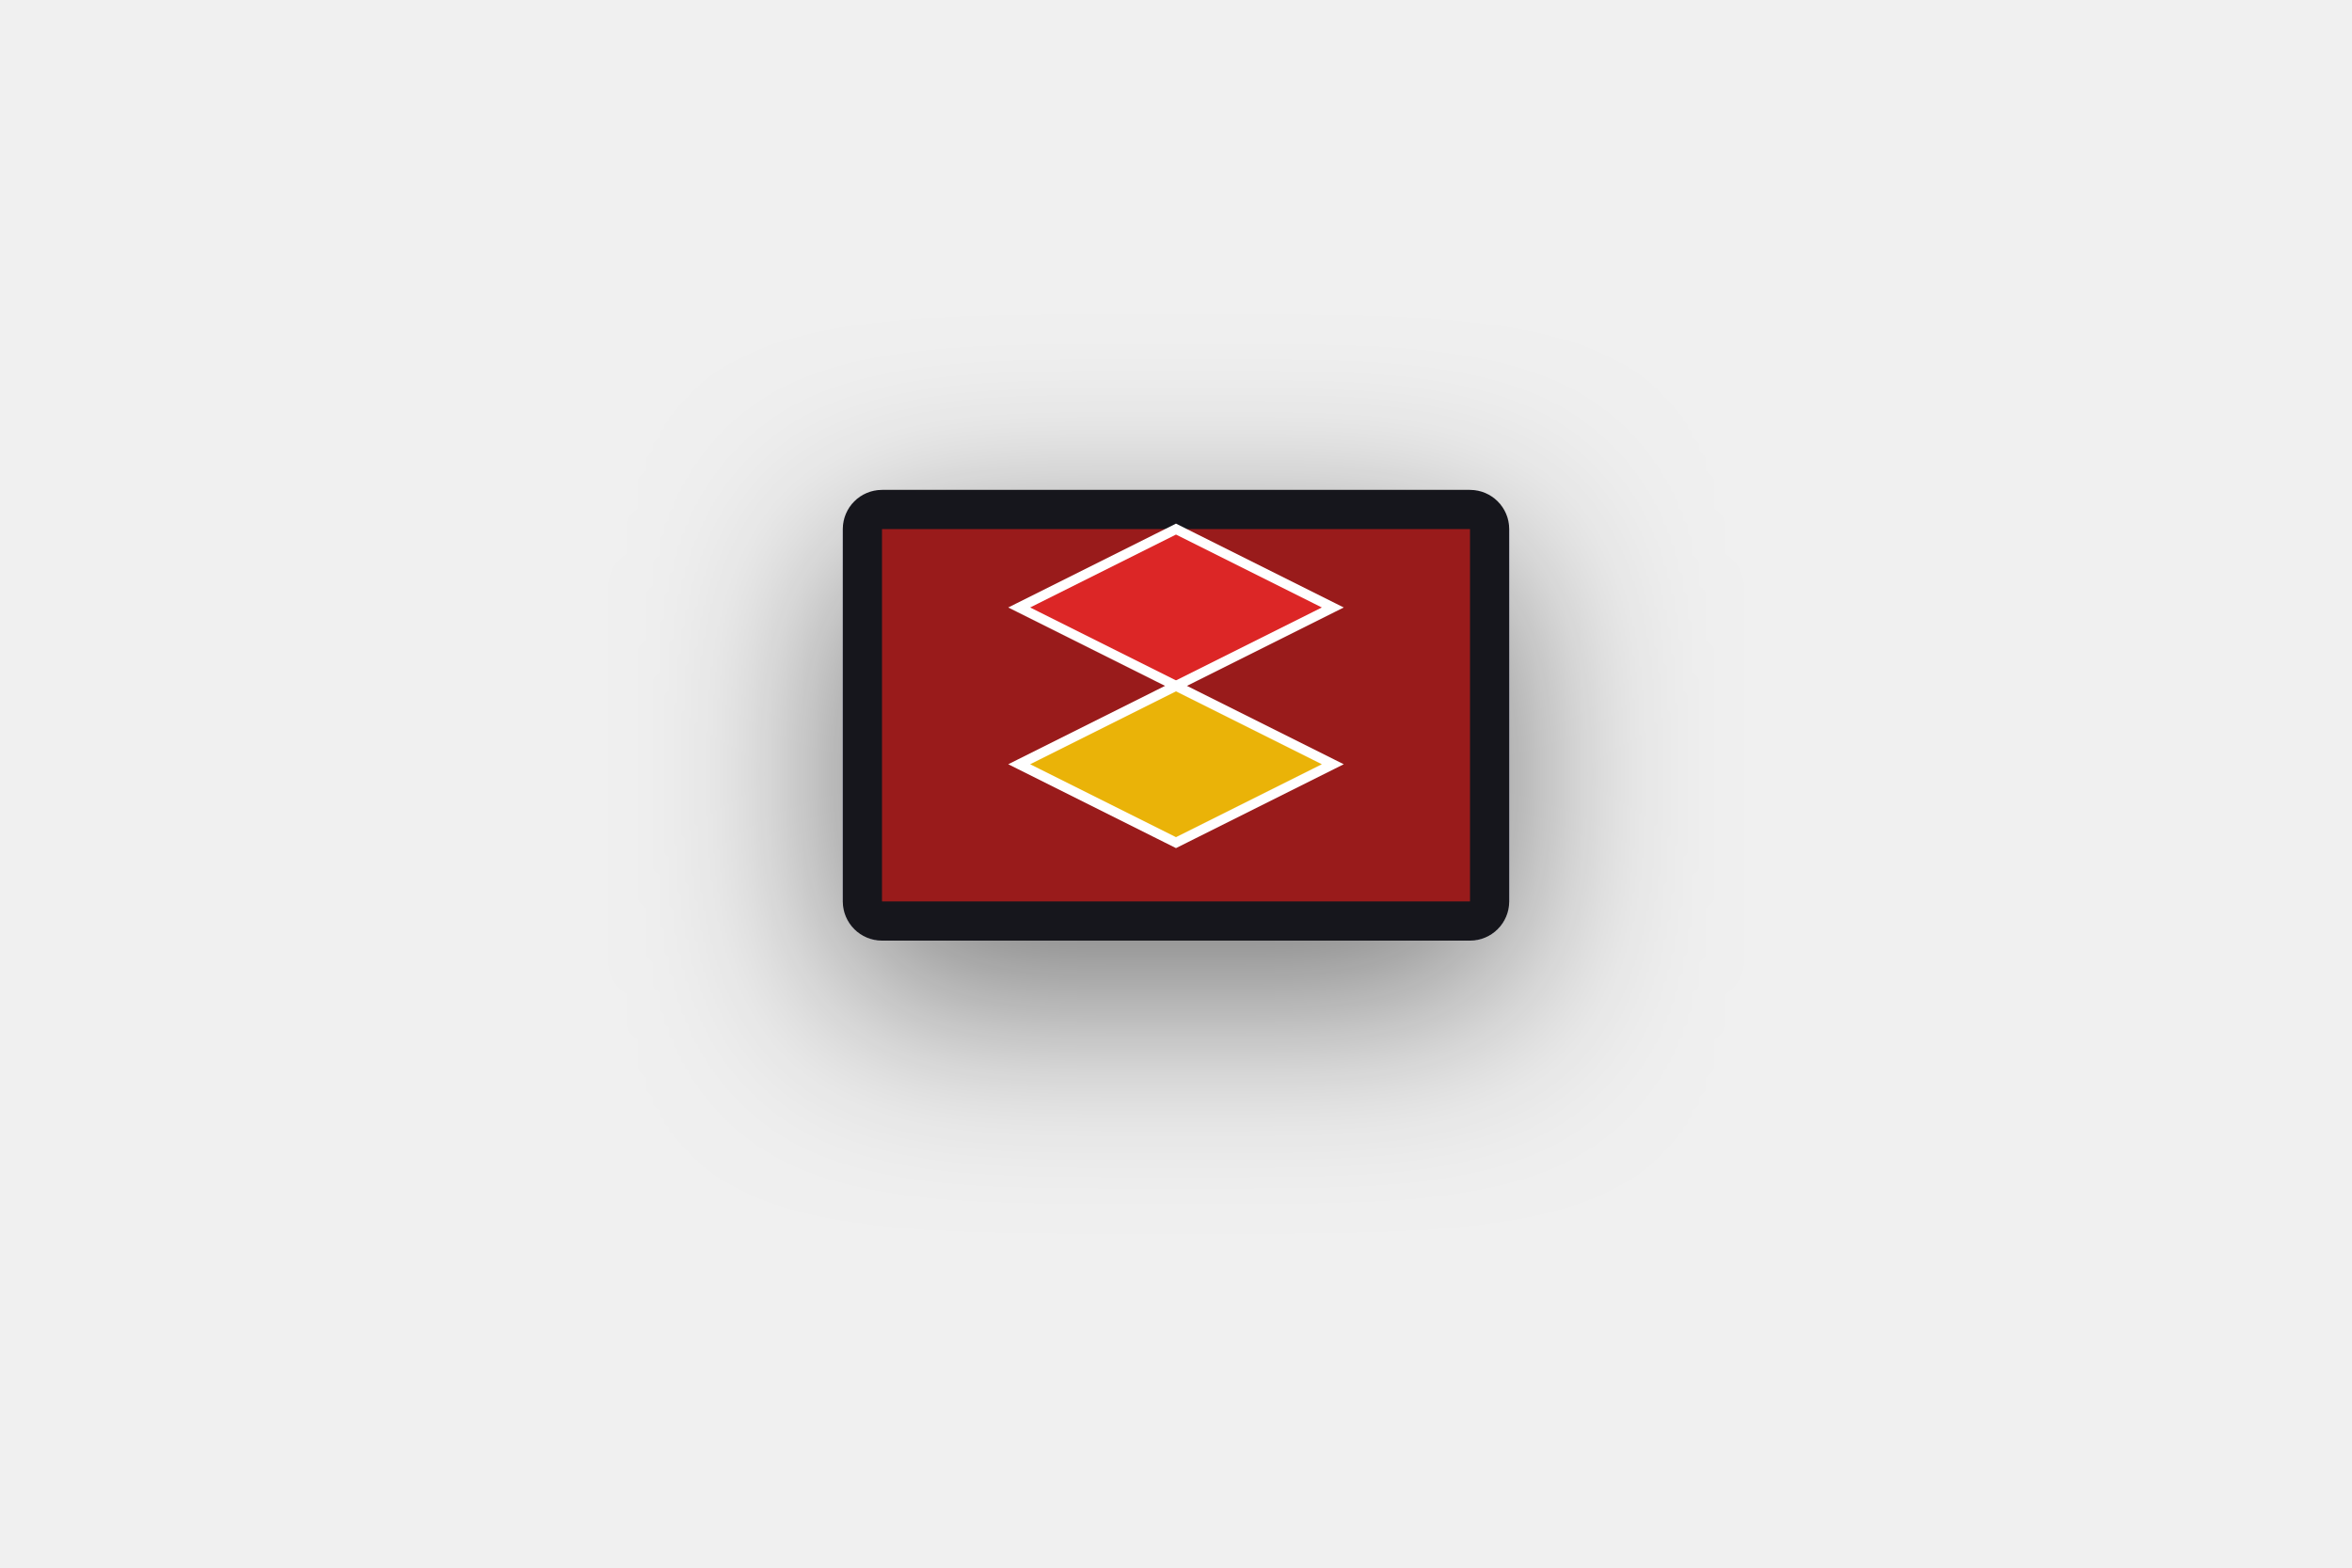
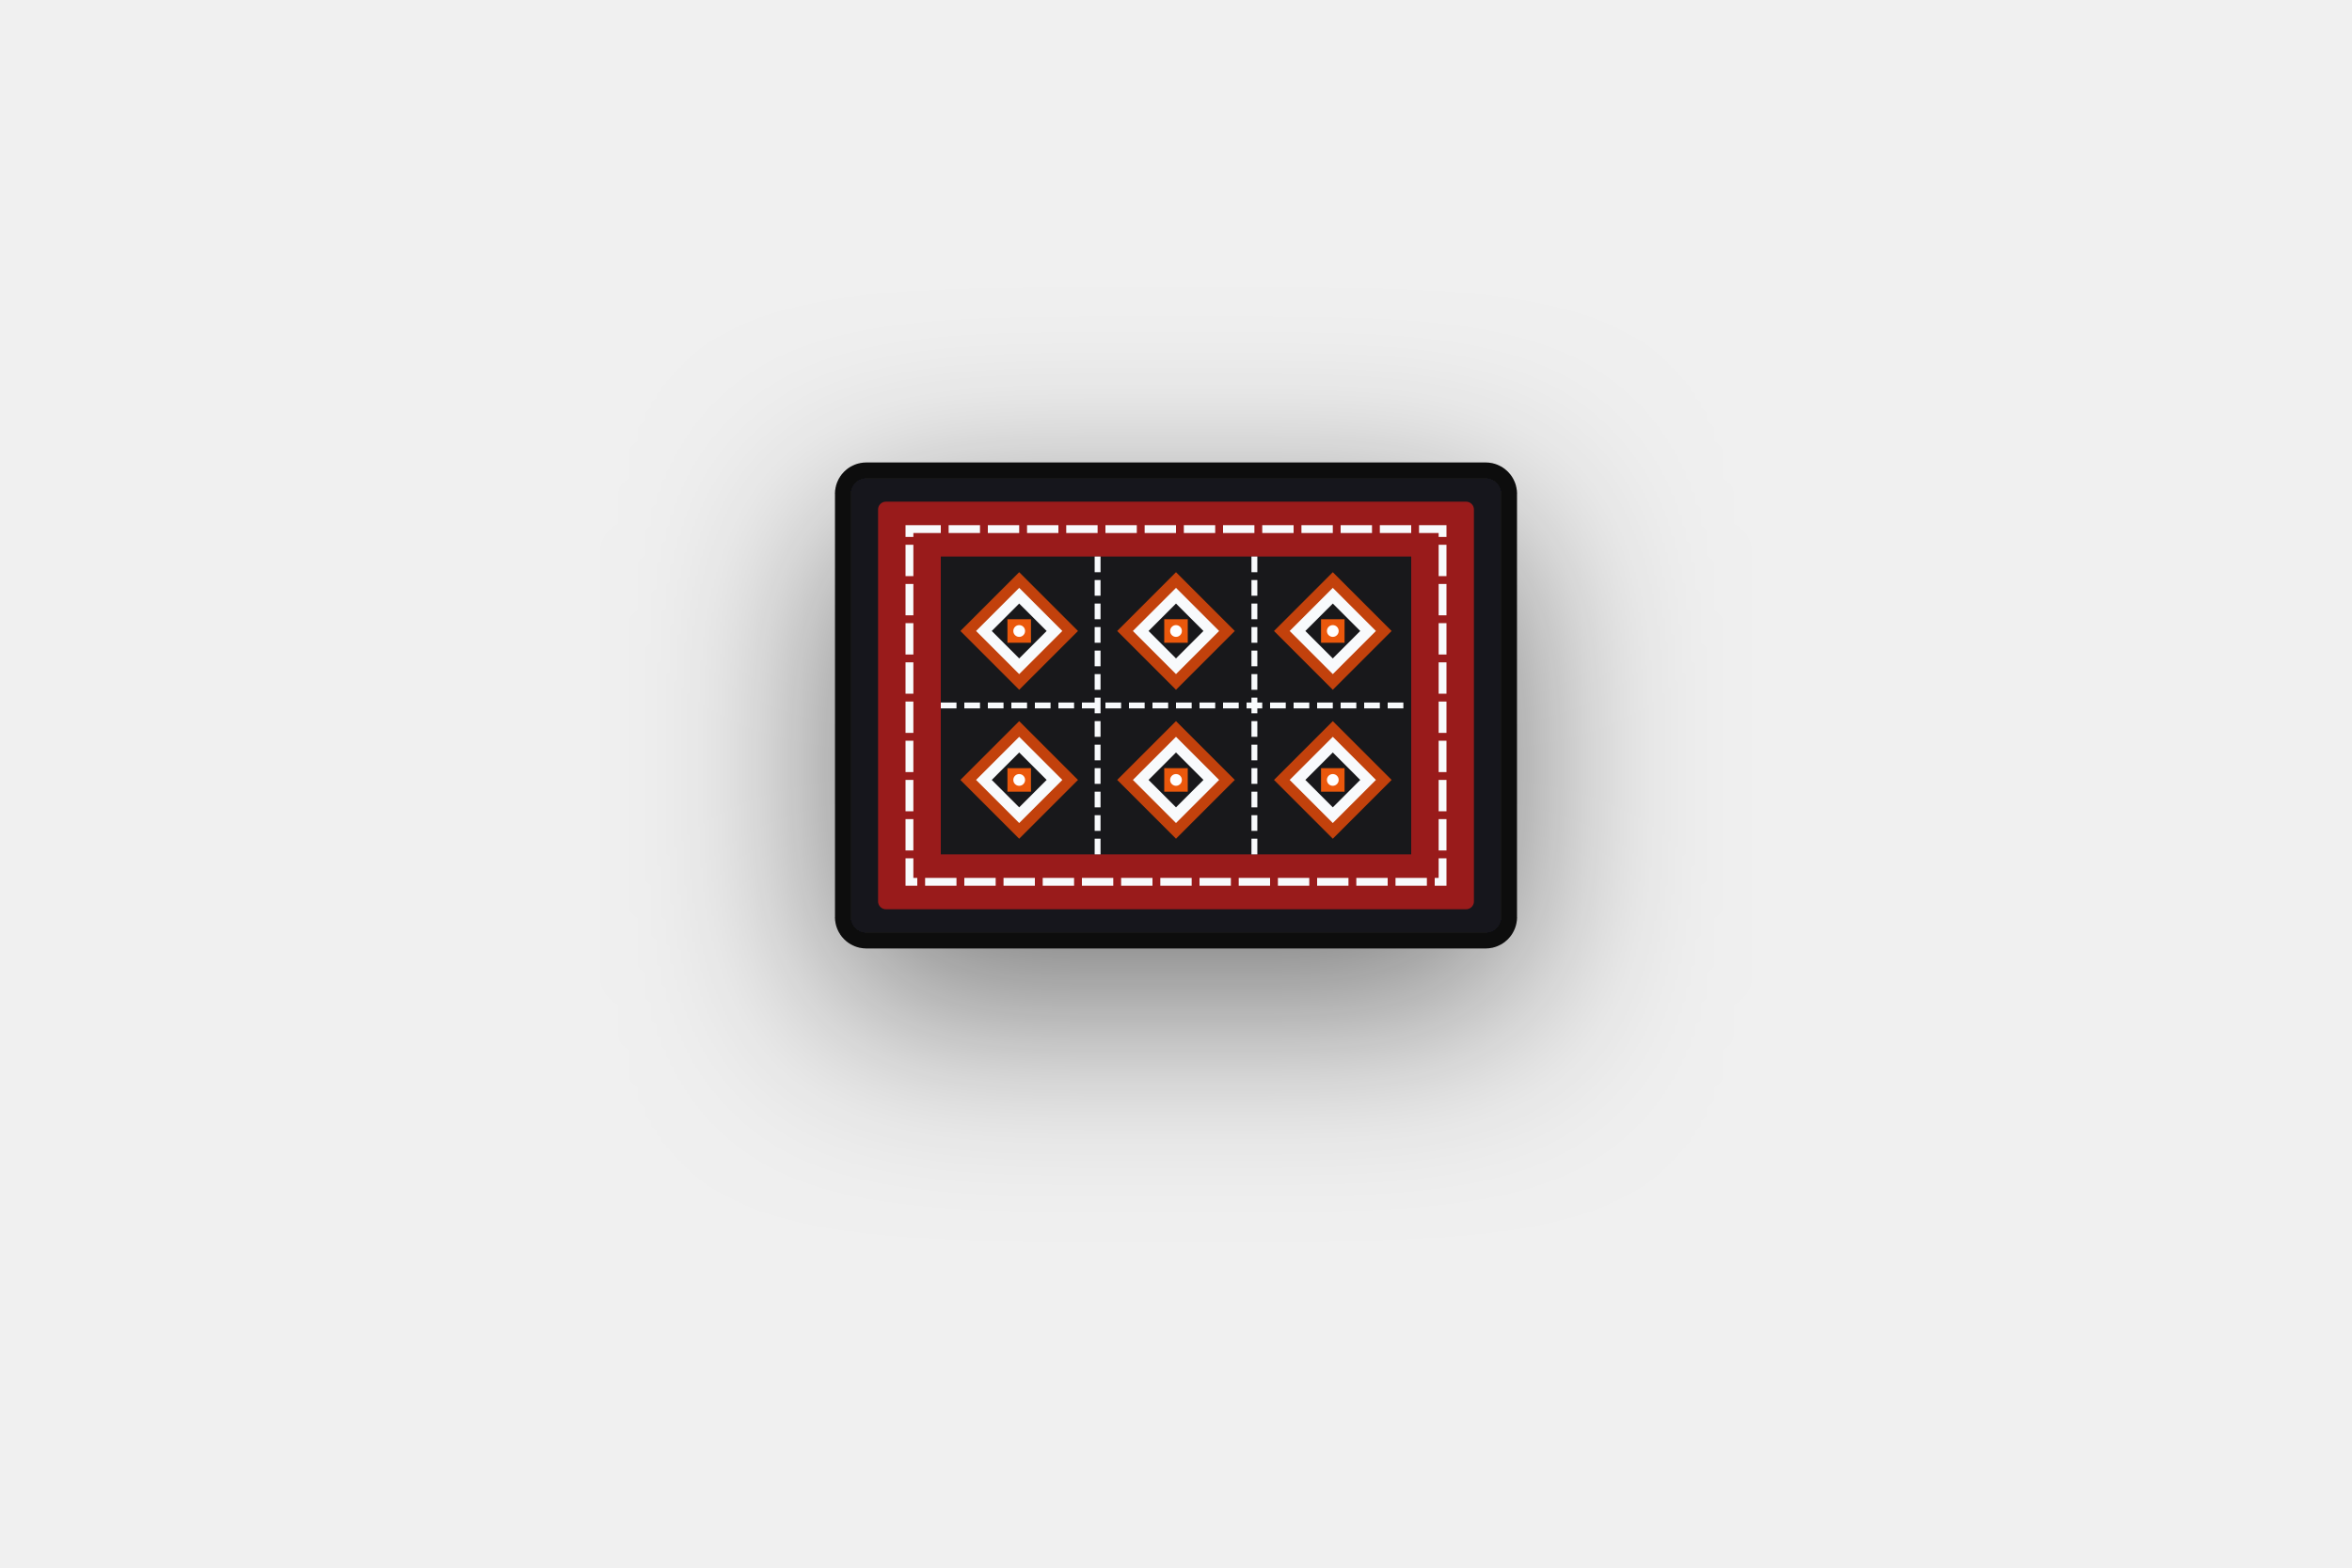
<svg xmlns="http://www.w3.org/2000/svg" width="600" height="400" viewBox="0 0 600 400" fill="none">
  <g transform="translate(300, 180)">
-     <rect x="-85" y="-55" width="170" height="115" rx="10" fill="#18181B" filter="drop-shadow(0 15px 25px rgba(0,0,0,0.5))" />
-     <rect x="-75" y="-45" width="150" height="95" fill="#991B1B" />
-     <g stroke="#FFFFFF" stroke-width="2.5" fill="none">
-       <polygon points="-40,-25 0,-45 40,-25 0,-5" fill="#DC2626" />
-       <polygon points="-40,15 0,-5 40,15 0,35" fill="#EAB308" />
+     <g transform="translate(0, 0)">
+       <rect x="-85" y="-60" width="170" height="120" rx="6" fill="#18181B" stroke="#09090B" stroke-width="4" filter="drop-shadow(0 15px 25px rgba(0,0,0,0.5))" />
+       <rect x="-76" y="-52" width="152" height="104" rx="2" fill="#991B1B" />
+       <rect x="-68" y="-45" width="136" height="90" fill="none" stroke="#F8FAFC" stroke-width="2" stroke-dasharray="8,2" />
+       <g transform="translate(0, 0)">
+         <rect x="-60" y="-38" width="120" height="76" fill="#18181B" />
+         <g transform="translate(-40, -19)">
+           <polygon points="0,-15 15,0 0,15 -15,0" fill="#C2410C" />
+           <polygon points="0,-11 11,0 0,11 -11,0" fill="#F8FAFC" />
+           <polygon points="0,-7 7,0 0,7 -7,0" fill="#18181B" />
+           <rect x="-3" y="-3" width="6" height="6" fill="#EA580C" />
+           <circle cx="0" cy="0" r="1.5" fill="#FFFFFF" />
+         </g>
+         <g transform="translate(-40, 19)">
+           <polygon points="0,-15 15,0 0,15 -15,0" fill="#C2410C" />
+           <polygon points="0,-11 11,0 0,11 -11,0" fill="#F8FAFC" />
+           <polygon points="0,-7 7,0 0,7 -7,0" fill="#18181B" />
+           <rect x="-3" y="-3" width="6" height="6" fill="#EA580C" />
+           <circle cx="0" cy="0" r="1.5" fill="#FFFFFF" />
+         </g>
+         <g transform="translate(0, -19)">
+           <polygon points="0,-15 15,0 0,15 -15,0" fill="#C2410C" />
+           <polygon points="0,-11 11,0 0,11 -11,0" fill="#F8FAFC" />
+           <polygon points="0,-7 7,0 0,7 -7,0" fill="#18181B" />
+           <rect x="-3" y="-3" width="6" height="6" fill="#EA580C" />
+           <circle cx="0" cy="0" r="1.5" fill="#FFFFFF" />
+         </g>
+         <g transform="translate(0, 19)">
+           <polygon points="0,-15 15,0 0,15 -15,0" fill="#C2410C" />
+           <polygon points="0,-11 11,0 0,11 -11,0" fill="#F8FAFC" />
+           <polygon points="0,-7 7,0 0,7 -7,0" fill="#18181B" />
+           <rect x="-3" y="-3" width="6" height="6" fill="#EA580C" />
+           <circle cx="0" cy="0" r="1.5" fill="#FFFFFF" />
+         </g>
+         <g transform="translate(40, -19)">
+           <polygon points="0,-15 15,0 0,15 -15,0" fill="#C2410C" />
+           <polygon points="0,-11 11,0 0,11 -11,0" fill="#F8FAFC" />
+           <polygon points="0,-7 7,0 0,7 -7,0" fill="#18181B" />
+           <rect x="-3" y="-3" width="6" height="6" fill="#EA580C" />
+           <circle cx="0" cy="0" r="1.5" fill="#FFFFFF" />
+         </g>
+         <g transform="translate(40, 19)">
+           <polygon points="0,-15 15,0 0,15 -15,0" fill="#C2410C" />
+           <polygon points="0,-11 11,0 0,11 -11,0" fill="#F8FAFC" />
+           <polygon points="0,-7 7,0 0,7 -7,0" fill="#18181B" />
+           <rect x="-3" y="-3" width="6" height="6" fill="#EA580C" />
+           <circle cx="0" cy="0" r="1.5" fill="#FFFFFF" />
+         </g>
+         <line x1="-20" y1="-38" x2="-20" y2="38" stroke="#F8FAFC" stroke-width="1.5" stroke-dasharray="4,2" />
+         <line x1="20" y1="-38" x2="20" y2="38" stroke="#F8FAFC" stroke-width="1.5" stroke-dasharray="4,2" />
+         <line x1="-60" y1="0" x2="60" y2="0" stroke="#F8FAFC" stroke-width="1.5" stroke-dasharray="4,2" />
+       </g>
    </g>
  </g>
</svg>
